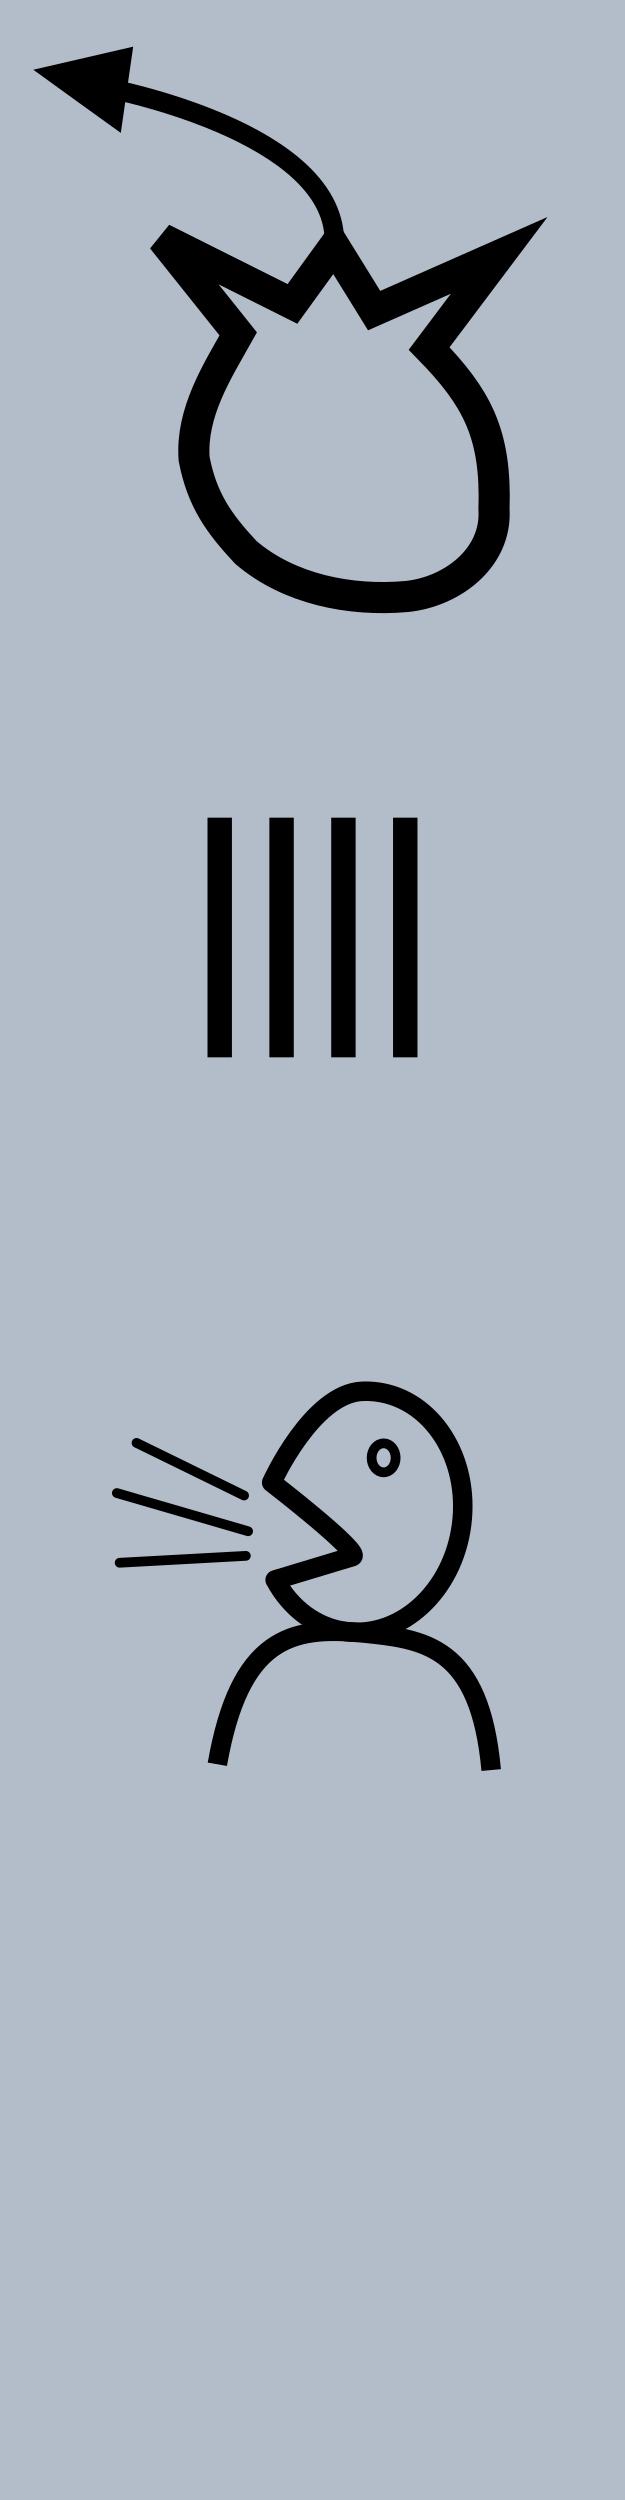
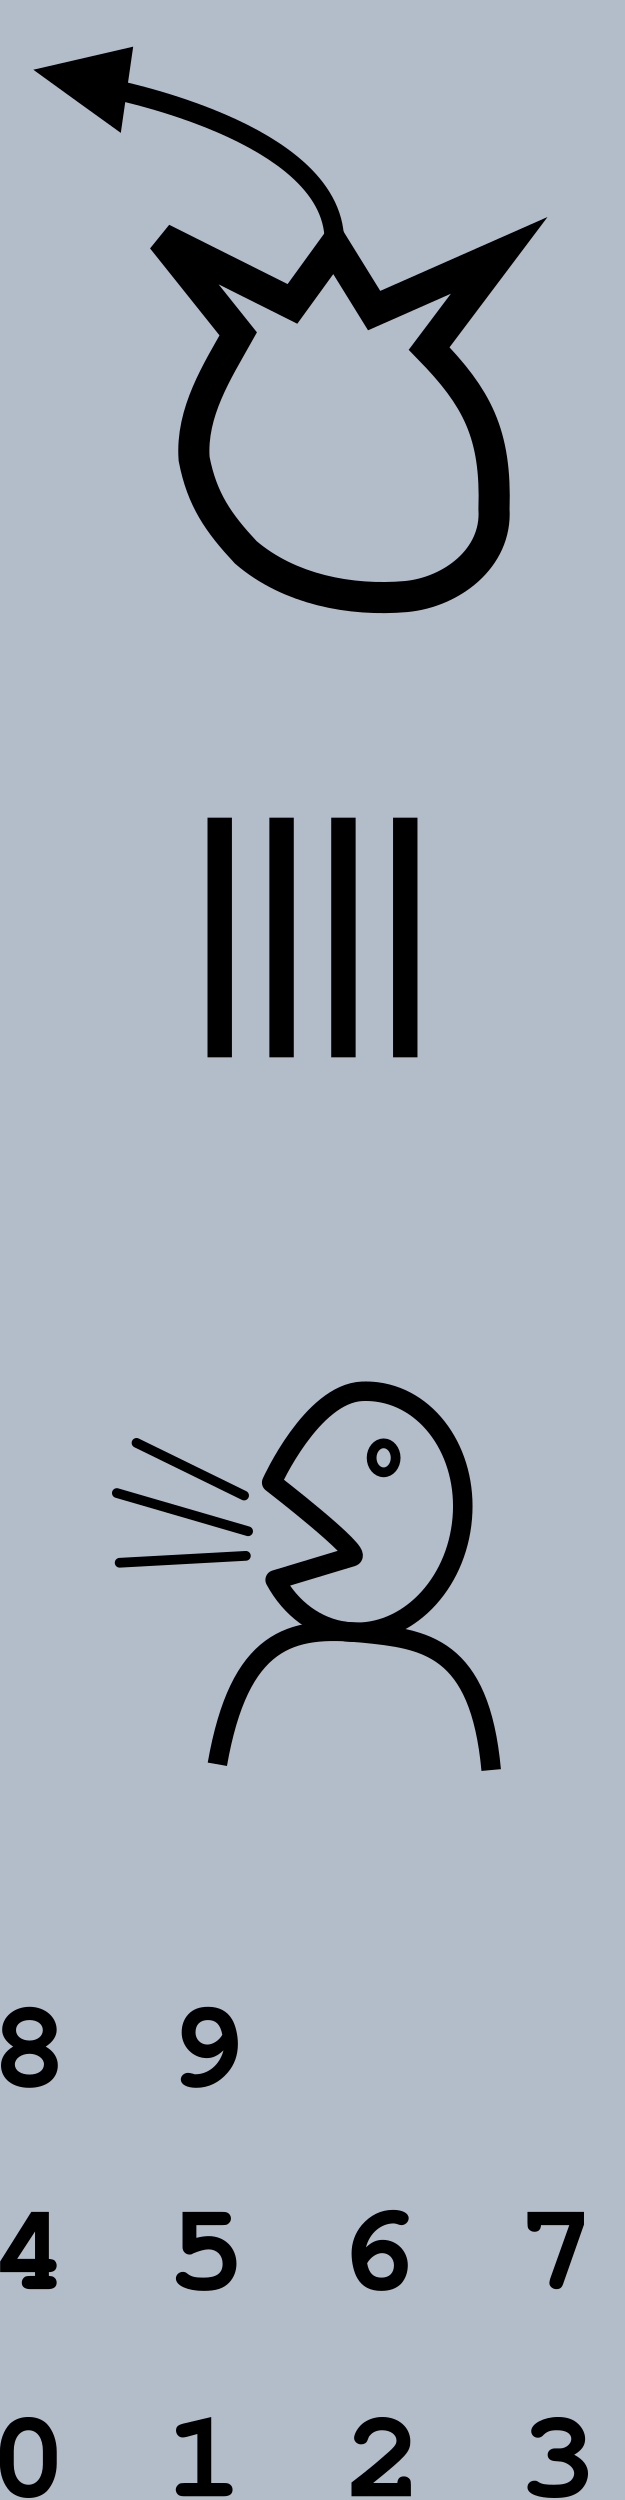
<svg xmlns="http://www.w3.org/2000/svg" width="128" height="512" viewBox="0 0 33.867 135.467" version="1.1" id="svg5">
  <defs id="defs2" />
  <g id="layer1">
    <rect style="fill:#b2bdc9;fill-opacity:1;stroke:none;stroke-width:0.748;stroke-linecap:round;stroke-linejoin:round;stroke-miterlimit:4;stroke-dasharray:none;stroke-opacity:1;paint-order:stroke markers fill" id="rect9648" width="33.867" height="135.467" x="1.4440919e-07" y="2.8881837e-07" />
    <path id="path2486" style="color:#000000;fill:#000000;fill-rule:evenodd;stroke-width:4;-inkscape-stroke:none" d="M 7.217,2.527 1.804,3.778 c 1.576,1.148 3.16,2.284 4.742,3.423 l 0.24,-1.668 c 1.217,0.298 3.106,0.83 4.977,1.635 1.559,0.671 3.091,1.53 4.18,2.563 1.088,1.033 1.724,2.196 1.641,3.578 l 1.054,0.062 C 18.742,11.622 17.902,10.136 16.67,8.966 15.438,7.797 13.814,6.893 12.186,6.192 10.192,5.334 8.19,4.779 6.936,4.479 Z" />
    <path style="fill:none;fill-rule:evenodd;stroke:#000000;stroke-width:1.687px;stroke-linecap:butt;stroke-linejoin:miter;stroke-opacity:1" d="m 8.79,12.935 4.119,5.157 c -1.124,2.008 -2.574,4.243 -2.39,6.779 0.424,2.189 1.31,3.464 2.797,5.057 2.351,2.015 5.675,2.662 8.7,2.396 2.432,-0.234 4.919,-2.063 4.752,-4.732 0.136,-4.107 -0.931,-6.059 -3.514,-8.707 l 3.797,-5.049 -6.777,2.994 -2.16,-3.491 -2.268,3.129 z" id="path1399" />
    <path id="path7524" style="fill:none;fill-opacity:1;stroke:#000000;stroke-width:1.058;stroke-linecap:round;stroke-linejoin:round;stroke-miterlimit:4;stroke-dasharray:none;stroke-opacity:1;paint-order:stroke markers fill" d="m 19.629,75.39 c -2.734,0.117 -4.907,4.945 -4.907,4.945 0,0 4.969,3.835 4.363,4.016 -0.388,0.116 -2.349,0.708 -4.175,1.259 0.847,1.574 2.249,2.597 3.836,2.801 3.002,0.385 5.808,-2.211 6.267,-5.798 0.459,-3.586 -1.601,-6.804 -4.601,-7.189 -0.259,-0.033 -0.521,-0.044 -0.783,-0.033 z" />
    <path style="fill:none;fill-rule:evenodd;stroke:#000000;stroke-width:1.058px;stroke-linecap:butt;stroke-linejoin:miter;stroke-opacity:1" d="m 11.777,95.601 c 1.205,-6.843 3.964,-7.508 7.854,-7.12 3.383,0.337 6.368,0.684 6.985,7.433" id="path7746" />
    <path id="path8547" style="fill:none;fill-rule:evenodd;stroke:#000000;stroke-width:0.529;stroke-linecap:round;stroke-linejoin:miter;stroke-miterlimit:4;stroke-dasharray:none;stroke-opacity:1" d="m 13.322,84.307 -6.838,0.374 M 13.444,82.974 6.332,80.904 m 6.894,0.134 -5.828,-2.853" />
    <ellipse style="fill:none;fill-opacity:1;stroke:#000000;stroke-width:0.529;stroke-linecap:round;stroke-linejoin:round;stroke-miterlimit:4;stroke-dasharray:none;stroke-opacity:1;paint-order:stroke markers fill" id="path9361" cx="20.788" cy="78.995" rx="0.651" ry="0.785" />
    <g id="g3514" transform="rotate(90,18.66769,18.47434)">
      <path style="fill:none;fill-rule:evenodd;stroke:#000000;stroke-width:1.323;stroke-linecap:butt;stroke-linejoin:miter;stroke-miterlimit:4;stroke-dasharray:none;stroke-opacity:1" d="M 44.5,15.182 H 57.487" id="path3224" />
      <path style="fill:none;fill-rule:evenodd;stroke:#000000;stroke-width:1.323;stroke-linecap:butt;stroke-linejoin:miter;stroke-miterlimit:4;stroke-dasharray:none;stroke-opacity:1" d="M 44.5,18.533 H 57.487" id="path3222" />
      <path style="fill:none;fill-rule:evenodd;stroke:#000000;stroke-width:1.323;stroke-linecap:butt;stroke-linejoin:miter;stroke-miterlimit:4;stroke-dasharray:none;stroke-opacity:1" d="M 44.5,21.884 H 57.487" id="path3220" />
      <path style="fill:none;fill-rule:evenodd;stroke:#000000;stroke-width:1.323;stroke-linecap:butt;stroke-linejoin:miter;stroke-miterlimit:4;stroke-dasharray:none;stroke-opacity:1" d="M 44.5,25.236 H 57.487" id="path2886" />
    </g>
+     <text xml:space="preserve" style="font-style:normal;font-variant:normal;font-weight:bold;font-stretch:normal;font-size:6.965px;line-height:110%;font-family:'Nimbus Mono PS';-inkscape-font-specification:'Nimbus Mono PS, Bold';font-variant-ligatures:normal;font-variant-position:normal;font-variant-caps:normal;font-variant-numeric:normal;font-variant-alternates:normal;font-variant-east-asian:normal;text-indent:0;text-align:start;text-decoration:none;text-decoration-line:none;text-decoration-style:solid;text-decoration-color:#000000;letter-spacing:0px;word-spacing:0px;text-transform:none;writing-mode:lr-tb;direction:ltr;text-orientation:mixed;dominant-baseline:auto;baseline-shift:baseline;text-anchor:start;white-space:normal;shape-padding:0;opacity:1;vector-effect:none;fill:#000000;fill-opacity:1;stroke:none;stroke-width:0.58px;stroke-linecap:butt;stroke-linejoin:miter;stroke-miterlimit:4;stroke-dasharray:none;stroke-dashoffset:0;stroke-opacity:1" x="-0.494" y="113.041" id="text7403">
+       <tspan style="font-style:normal;font-variant:normal;font-weight:bold;font-stretch:normal;font-size:6.965px;font-family:'Nimbus Mono PS';-inkscape-font-specification:'Nimbus Mono PS, Bold';font-variant-ligatures:normal;font-variant-caps:normal;font-variant-numeric:normal;font-variant-east-asian:normal;stroke-width:0.58px" x="-0.494" y="113.041" id="tspan7401">8</tspan>
+     </text>
+     <text xml:space="preserve" style="font-style:normal;font-variant:normal;font-weight:bold;font-stretch:normal;font-size:6.965px;line-height:110%;font-family:'Nimbus Mono PS';-inkscape-font-specification:'Nimbus Mono PS, Bold';font-variant-ligatures:normal;font-variant-position:normal;font-variant-caps:normal;font-variant-numeric:normal;font-variant-alternates:normal;font-variant-east-asian:normal;text-indent:0;text-align:start;text-decoration:none;text-decoration-line:none;text-decoration-style:solid;text-decoration-color:#000000;letter-spacing:0px;word-spacing:0px;text-transform:none;writing-mode:lr-tb;direction:ltr;text-orientation:mixed;dominant-baseline:auto;baseline-shift:baseline;text-anchor:start;white-space:normal;shape-padding:0;opacity:1;vector-effect:none;fill:#000000;fill-opacity:1;stroke:none;stroke-width:0.58px;stroke-linecap:butt;stroke-linejoin:miter;stroke-miterlimit:4;stroke-dasharray:none;stroke-dashoffset:0;stroke-opacity:1" x="9.093" y="113.041" id="text7407">
+       <tspan id="tspan7405" style="font-style:normal;font-variant:normal;font-weight:bold;font-stretch:normal;font-size:6.965px;font-family:'Nimbus Mono PS';-inkscape-font-specification:'Nimbus Mono PS, Bold';font-variant-ligatures:normal;font-variant-caps:normal;font-variant-numeric:normal;font-variant-east-asian:normal;stroke-width:0.58px" x="9.093" y="113.041">9</tspan>
+     </text>
+     <text xml:space="preserve" style="font-style:normal;font-variant:normal;font-weight:bold;font-stretch:normal;font-size:6.965px;line-height:110%;font-family:'Nimbus Mono PS';-inkscape-font-specification:'Nimbus Mono PS, Bold';font-variant-ligatures:normal;font-variant-position:normal;font-variant-caps:normal;font-variant-numeric:normal;font-variant-alternates:normal;font-variant-east-asian:normal;text-indent:0;text-align:start;text-decoration:none;text-decoration-line:none;text-decoration-style:solid;text-decoration-color:#000000;letter-spacing:0px;word-spacing:0px;text-transform:none;writing-mode:lr-tb;direction:ltr;text-orientation:mixed;dominant-baseline:auto;baseline-shift:baseline;text-anchor:start;white-space:normal;shape-padding:0;opacity:1;vector-effect:none;fill:#000000;fill-opacity:1;stroke:none;stroke-width:0.58px;stroke-linecap:butt;stroke-linejoin:miter;stroke-miterlimit:4;stroke-dasharray:none;stroke-dashoffset:0;stroke-opacity:1" x="28.081" y="124.042" id="text7415">
+       <tspan id="tspan7413" style="font-style:normal;font-variant:normal;font-weight:bold;font-stretch:normal;font-size:6.965px;font-family:'Nimbus Mono PS';-inkscape-font-specification:'Nimbus Mono PS, Bold';font-variant-ligatures:normal;font-variant-caps:normal;font-variant-numeric:normal;font-variant-east-asian:normal;stroke-width:0.58px" x="28.081" y="124.042">7</tspan>
+     </text>
+     <text xml:space="preserve" style="font-style:normal;font-variant:normal;font-weight:bold;font-stretch:normal;font-size:6.965px;line-height:110%;font-family:'Nimbus Mono PS';-inkscape-font-specification:'Nimbus Mono PS, Bold';font-variant-ligatures:normal;font-variant-position:normal;font-variant-caps:normal;font-variant-numeric:normal;font-variant-alternates:normal;font-variant-east-asian:normal;text-indent:0;text-align:start;text-decoration:none;text-decoration-line:none;text-decoration-style:solid;text-decoration-color:#000000;letter-spacing:0px;word-spacing:0px;text-transform:none;writing-mode:lr-tb;direction:ltr;text-orientation:mixed;dominant-baseline:auto;baseline-shift:baseline;text-anchor:start;white-space:normal;shape-padding:0;opacity:1;vector-effect:none;fill:#000000;fill-opacity:1;stroke:none;stroke-width:0.58px;stroke-linecap:butt;stroke-linejoin:miter;stroke-miterlimit:4;stroke-dasharray:none;stroke-dashoffset:0;stroke-opacity:1" x="-0.494" y="124.042" id="text11935">
+       <tspan style="font-style:normal;font-variant:normal;font-weight:bold;font-stretch:normal;font-size:6.965px;font-family:'Nimbus Mono PS';-inkscape-font-specification:'Nimbus Mono PS, Bold';font-variant-ligatures:normal;font-variant-caps:normal;font-variant-numeric:normal;font-variant-east-asian:normal;stroke-width:0.58px" x="-0.494" y="124.042" id="tspan11933">4</tspan>
+     </text>
+     <text xml:space="preserve" style="font-style:normal;font-variant:normal;font-weight:bold;font-stretch:normal;font-size:6.965px;line-height:110%;font-family:'Nimbus Mono PS';-inkscape-font-specification:'Nimbus Mono PS, Bold';font-variant-ligatures:normal;font-variant-position:normal;font-variant-caps:normal;font-variant-numeric:normal;font-variant-alternates:normal;font-variant-east-asian:normal;text-indent:0;text-align:start;text-decoration:none;text-decoration-line:none;text-decoration-style:solid;text-decoration-color:#000000;letter-spacing:0px;word-spacing:0px;text-transform:none;writing-mode:lr-tb;direction:ltr;text-orientation:mixed;dominant-baseline:auto;baseline-shift:baseline;text-anchor:start;white-space:normal;shape-padding:0;opacity:1;vector-effect:none;fill:#000000;fill-opacity:1;stroke:none;stroke-width:0.58px;stroke-linecap:butt;stroke-linejoin:miter;stroke-miterlimit:4;stroke-dasharray:none;stroke-dashoffset:0;stroke-opacity:1" x="9.093" y="124.042" id="text11939">
+       <tspan id="tspan11937" style="font-style:normal;font-variant:normal;font-weight:bold;font-stretch:normal;font-size:6.965px;font-family:'Nimbus Mono PS';-inkscape-font-specification:'Nimbus Mono PS, Bold';font-variant-ligatures:normal;font-variant-caps:normal;font-variant-numeric:normal;font-variant-east-asian:normal;stroke-width:0.58px" x="9.093" y="124.042">5</tspan>
+     </text>
+     <text xml:space="preserve" style="font-style:normal;font-variant:normal;font-weight:bold;font-stretch:normal;font-size:6.965px;line-height:110%;font-family:'Nimbus Mono PS';-inkscape-font-specification:'Nimbus Mono PS, Bold';font-variant-ligatures:normal;font-variant-position:normal;font-variant-caps:normal;font-variant-numeric:normal;font-variant-alternates:normal;font-variant-east-asian:normal;text-indent:0;text-align:start;text-decoration:none;text-decoration-line:none;text-decoration-style:solid;text-decoration-color:#000000;letter-spacing:0px;word-spacing:0px;text-transform:none;writing-mode:lr-tb;direction:ltr;text-orientation:mixed;dominant-baseline:auto;baseline-shift:baseline;text-anchor:start;white-space:normal;shape-padding:0;opacity:1;vector-effect:none;fill:#000000;fill-opacity:1;stroke:none;stroke-width:0.58px;stroke-linecap:butt;stroke-linejoin:miter;stroke-miterlimit:4;stroke-dasharray:none;stroke-dashoffset:0;stroke-opacity:1" x="18.347" y="124.042" id="text11943">
+       <tspan id="tspan11941" style="font-style:normal;font-variant:normal;font-weight:bold;font-stretch:normal;font-size:6.965px;font-family:'Nimbus Mono PS';-inkscape-font-specification:'Nimbus Mono PS, Bold';font-variant-ligatures:normal;font-variant-caps:normal;font-variant-numeric:normal;font-variant-east-asian:normal;stroke-width:0.58px" x="18.347" y="124.042">6</tspan>
+     </text>
+     <text xml:space="preserve" style="font-style:normal;font-variant:normal;font-weight:bold;font-stretch:normal;font-size:6.965px;line-height:110%;font-family:'Nimbus Mono PS';-inkscape-font-specification:'Nimbus Mono PS, Bold';font-variant-ligatures:normal;font-variant-position:normal;font-variant-caps:normal;font-variant-numeric:normal;font-variant-alternates:normal;font-variant-east-asian:normal;text-indent:0;text-align:start;text-decoration:none;text-decoration-line:none;text-decoration-style:solid;text-decoration-color:#000000;letter-spacing:0px;word-spacing:0px;text-transform:none;writing-mode:lr-tb;direction:ltr;text-orientation:mixed;dominant-baseline:auto;baseline-shift:baseline;text-anchor:start;white-space:normal;shape-padding:0;vector-effect:none;fill:#000000;fill-opacity:1;stroke:none;stroke-width:0.58px;stroke-linecap:butt;stroke-linejoin:miter;stroke-miterlimit:4;stroke-dasharray:none;stroke-dashoffset:0;stroke-opacity:1" x="-0.55" y="135.266" id="text2617">
+       <tspan style="font-style:normal;font-variant:normal;font-weight:bold;font-stretch:normal;font-size:6.965px;font-family:'Nimbus Mono PS';-inkscape-font-specification:'Nimbus Mono PS, Bold';font-variant-ligatures:normal;font-variant-caps:normal;font-variant-numeric:normal;font-variant-east-asian:normal;stroke-width:0.58px" x="-0.55" y="135.266" id="tspan2623">0 </tspan>
+     </text>
+     <text xml:space="preserve" style="font-style:normal;font-variant:normal;font-weight:bold;font-stretch:normal;font-size:6.965px;line-height:110%;font-family:'Nimbus Mono PS';-inkscape-font-specification:'Nimbus Mono PS, Bold';font-variant-ligatures:normal;font-variant-position:normal;font-variant-caps:normal;font-variant-numeric:normal;font-variant-alternates:normal;font-variant-east-asian:normal;text-indent:0;text-align:start;text-decoration:none;text-decoration-line:none;text-decoration-style:solid;text-decoration-color:#000000;letter-spacing:0px;word-spacing:0px;text-transform:none;writing-mode:lr-tb;direction:ltr;text-orientation:mixed;dominant-baseline:auto;baseline-shift:baseline;text-anchor:start;white-space:normal;shape-padding:0;vector-effect:none;fill:#000000;fill-opacity:1;stroke:none;stroke-width:0.58px;stroke-linecap:butt;stroke-linejoin:miter;stroke-miterlimit:4;stroke-dasharray:none;stroke-dashoffset:0;stroke-opacity:1" x="8.975" y="135.266" id="text3161">
+       <tspan id="tspan3159" style="font-style:normal;font-variant:normal;font-weight:bold;font-stretch:normal;font-size:6.965px;font-family:'Nimbus Mono PS';-inkscape-font-specification:'Nimbus Mono PS, Bold';font-variant-ligatures:normal;font-variant-caps:normal;font-variant-numeric:normal;font-variant-east-asian:normal;stroke-width:0.58px" x="8.975" y="135.266">1</tspan>
+     </text>
+     <text xml:space="preserve" style="font-style:normal;font-variant:normal;font-weight:bold;font-stretch:normal;font-size:6.965px;line-height:110%;font-family:'Nimbus Mono PS';-inkscape-font-specification:'Nimbus Mono PS, Bold';font-variant-ligatures:normal;font-variant-position:normal;font-variant-caps:normal;font-variant-numeric:normal;font-variant-alternates:normal;font-variant-east-asian:normal;text-indent:0;text-align:start;text-decoration:none;text-decoration-line:none;text-decoration-style:solid;text-decoration-color:#000000;letter-spacing:0px;word-spacing:0px;text-transform:none;writing-mode:lr-tb;direction:ltr;text-orientation:mixed;dominant-baseline:auto;baseline-shift:baseline;text-anchor:start;white-space:normal;shape-padding:0;vector-effect:none;fill:#000000;fill-opacity:1;stroke:none;stroke-width:0.58px;stroke-linecap:butt;stroke-linejoin:miter;stroke-miterlimit:4;stroke-dasharray:none;stroke-dashoffset:0;stroke-opacity:1" x="18.702" y="135.266" id="text3517">
+       <tspan id="tspan3515" style="font-style:normal;font-variant:normal;font-weight:bold;font-stretch:normal;font-size:6.965px;font-family:'Nimbus Mono PS';-inkscape-font-specification:'Nimbus Mono PS, Bold';font-variant-ligatures:normal;font-variant-caps:normal;font-variant-numeric:normal;font-variant-east-asian:normal;stroke-width:0.58px" x="18.702" y="135.266">2</tspan>
+     </text>
+     <text xml:space="preserve" style="font-style:normal;font-variant:normal;font-weight:bold;font-stretch:normal;font-size:6.965px;line-height:110%;font-family:'Nimbus Mono PS';-inkscape-font-specification:'Nimbus Mono PS, Bold';font-variant-ligatures:normal;font-variant-position:normal;font-variant-caps:normal;font-variant-numeric:normal;font-variant-alternates:normal;font-variant-east-asian:normal;text-indent:0;text-align:start;text-decoration:none;text-decoration-line:none;text-decoration-style:solid;text-decoration-color:#000000;letter-spacing:0px;word-spacing:0px;text-transform:none;writing-mode:lr-tb;direction:ltr;text-orientation:mixed;dominant-baseline:auto;baseline-shift:baseline;text-anchor:start;white-space:normal;shape-padding:0;vector-effect:none;fill:#000000;fill-opacity:1;stroke:none;stroke-width:0.58px;stroke-linecap:butt;stroke-linejoin:miter;stroke-miterlimit:4;stroke-dasharray:none;stroke-dashoffset:0;stroke-opacity:1" x="28.143" y="135.266" id="text4797">
+       <tspan id="tspan4795" style="font-style:normal;font-variant:normal;font-weight:bold;font-stretch:normal;font-size:6.965px;font-family:'Nimbus Mono PS';-inkscape-font-specification:'Nimbus Mono PS, Bold';font-variant-ligatures:normal;font-variant-caps:normal;font-variant-numeric:normal;font-variant-east-asian:normal;stroke-width:0.58px" x="28.143" y="135.266">3</tspan>
+     </text>
  </g>
</svg>
